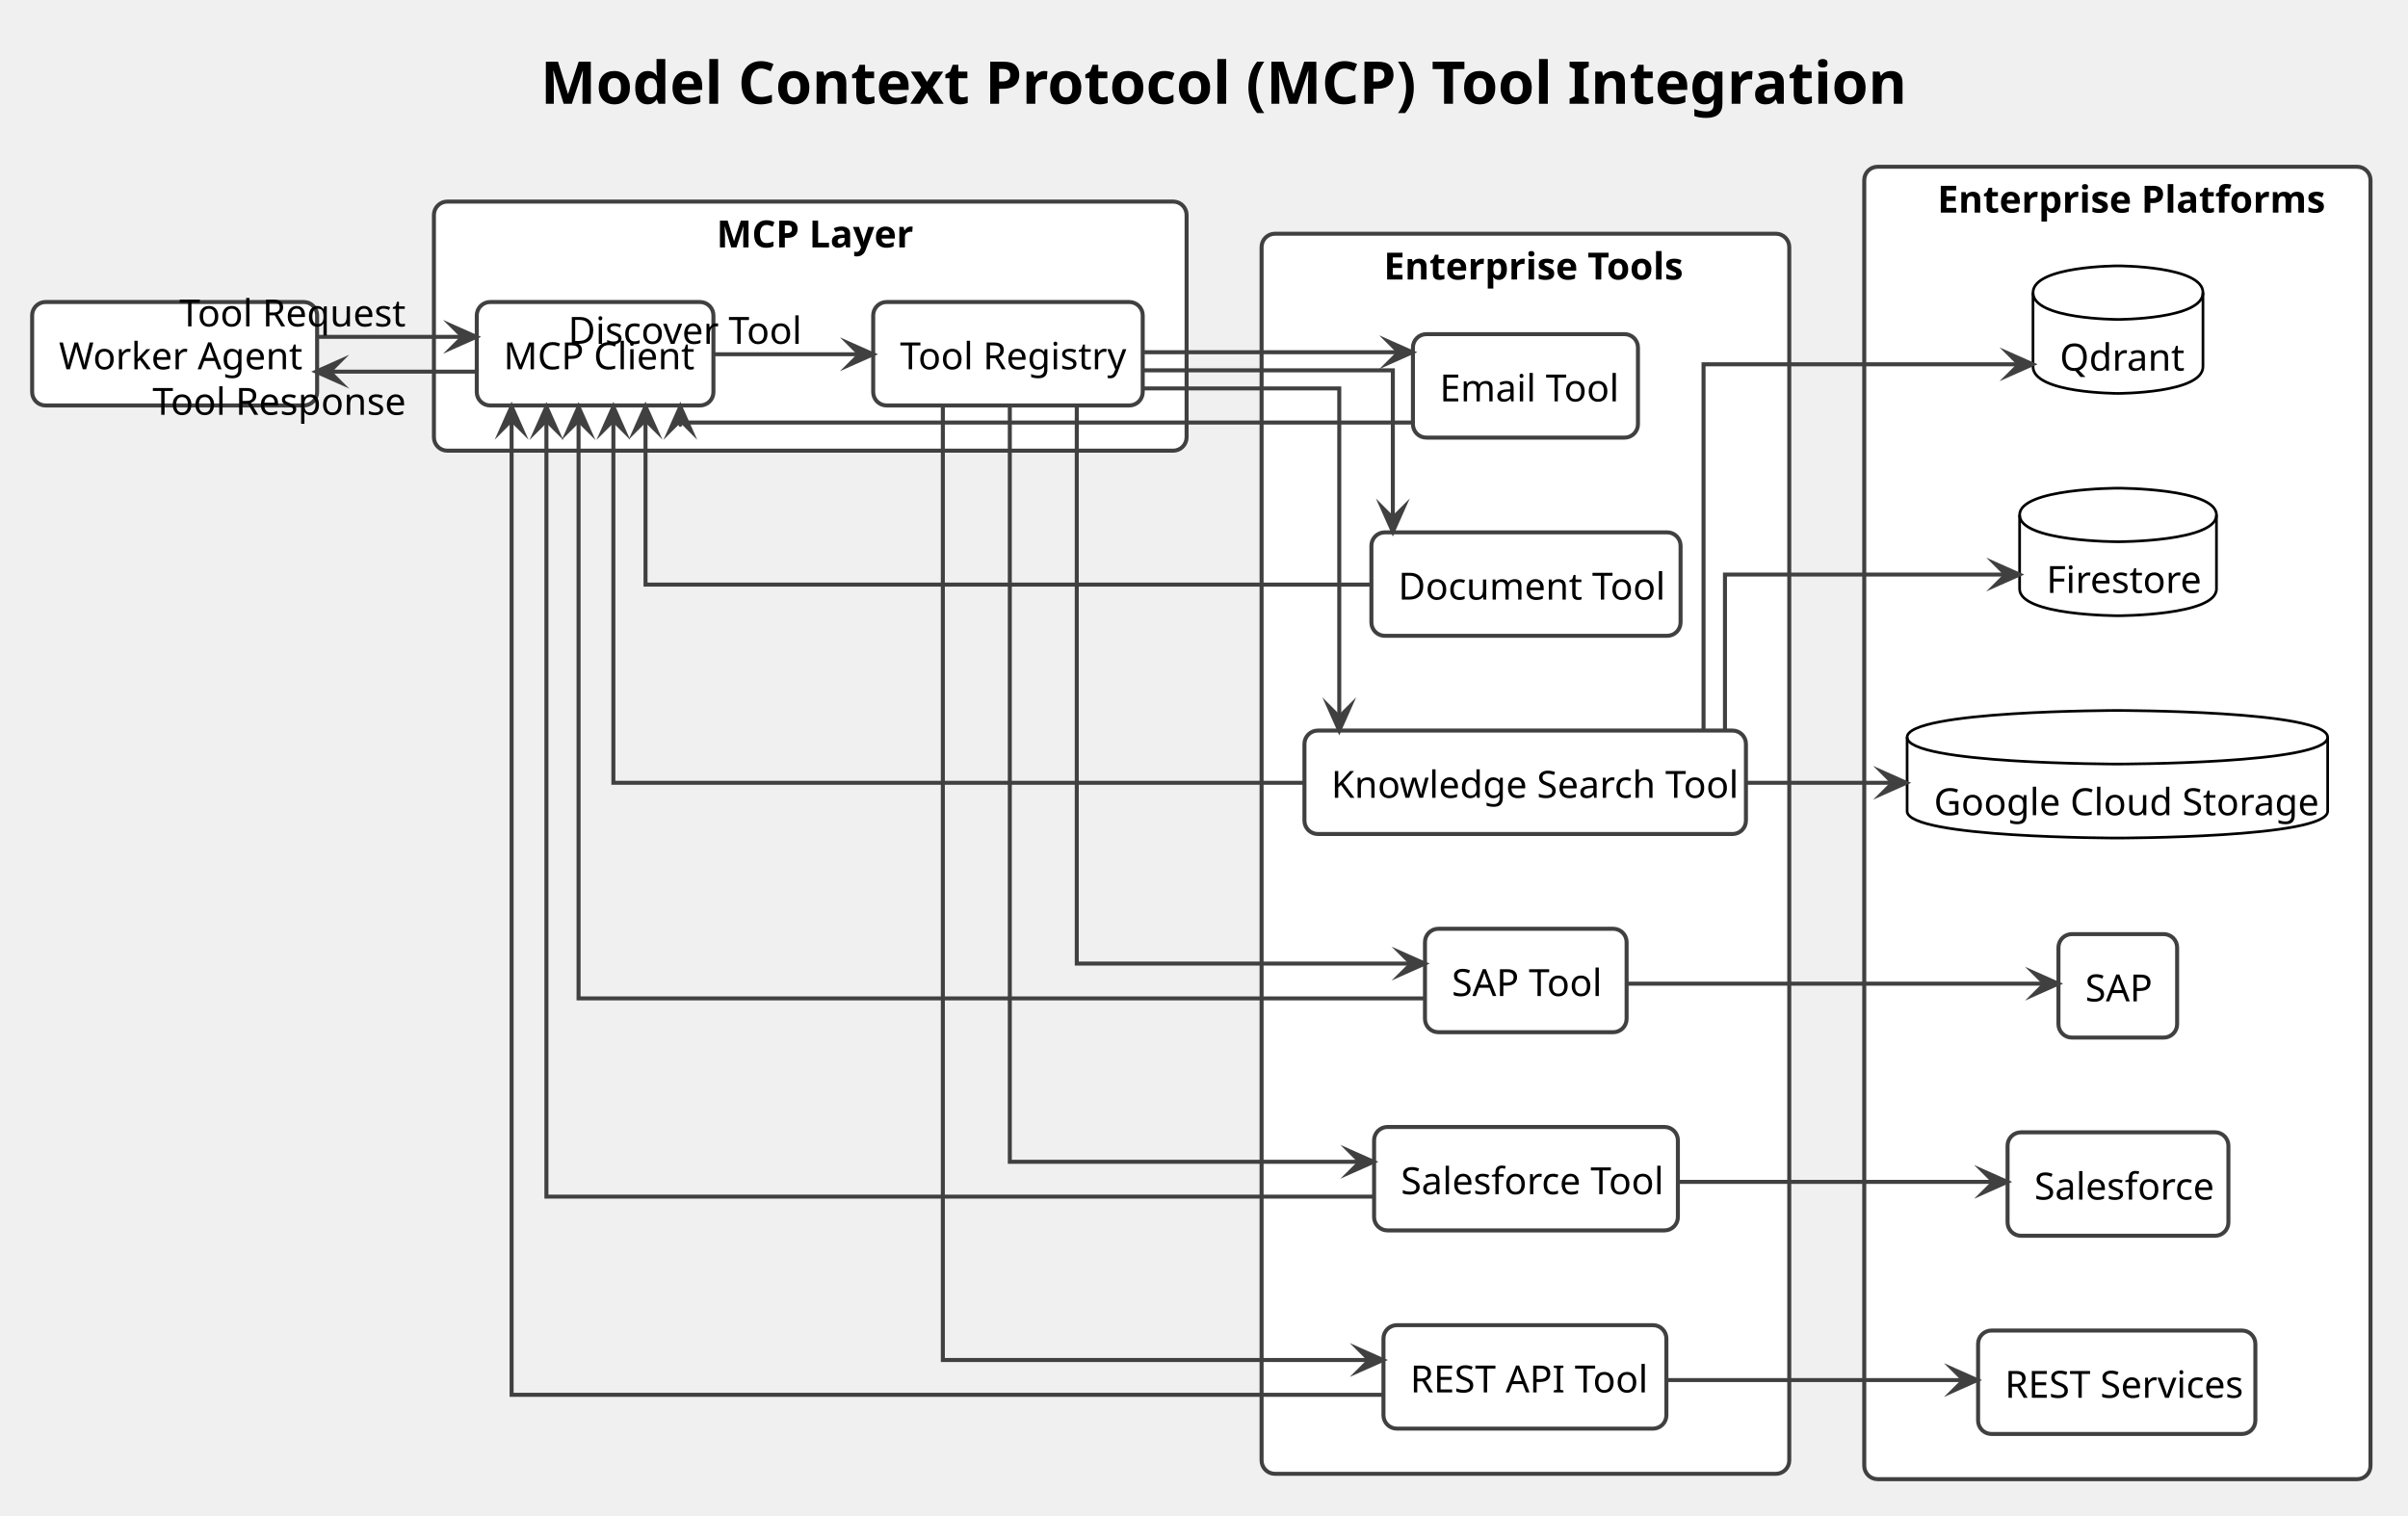
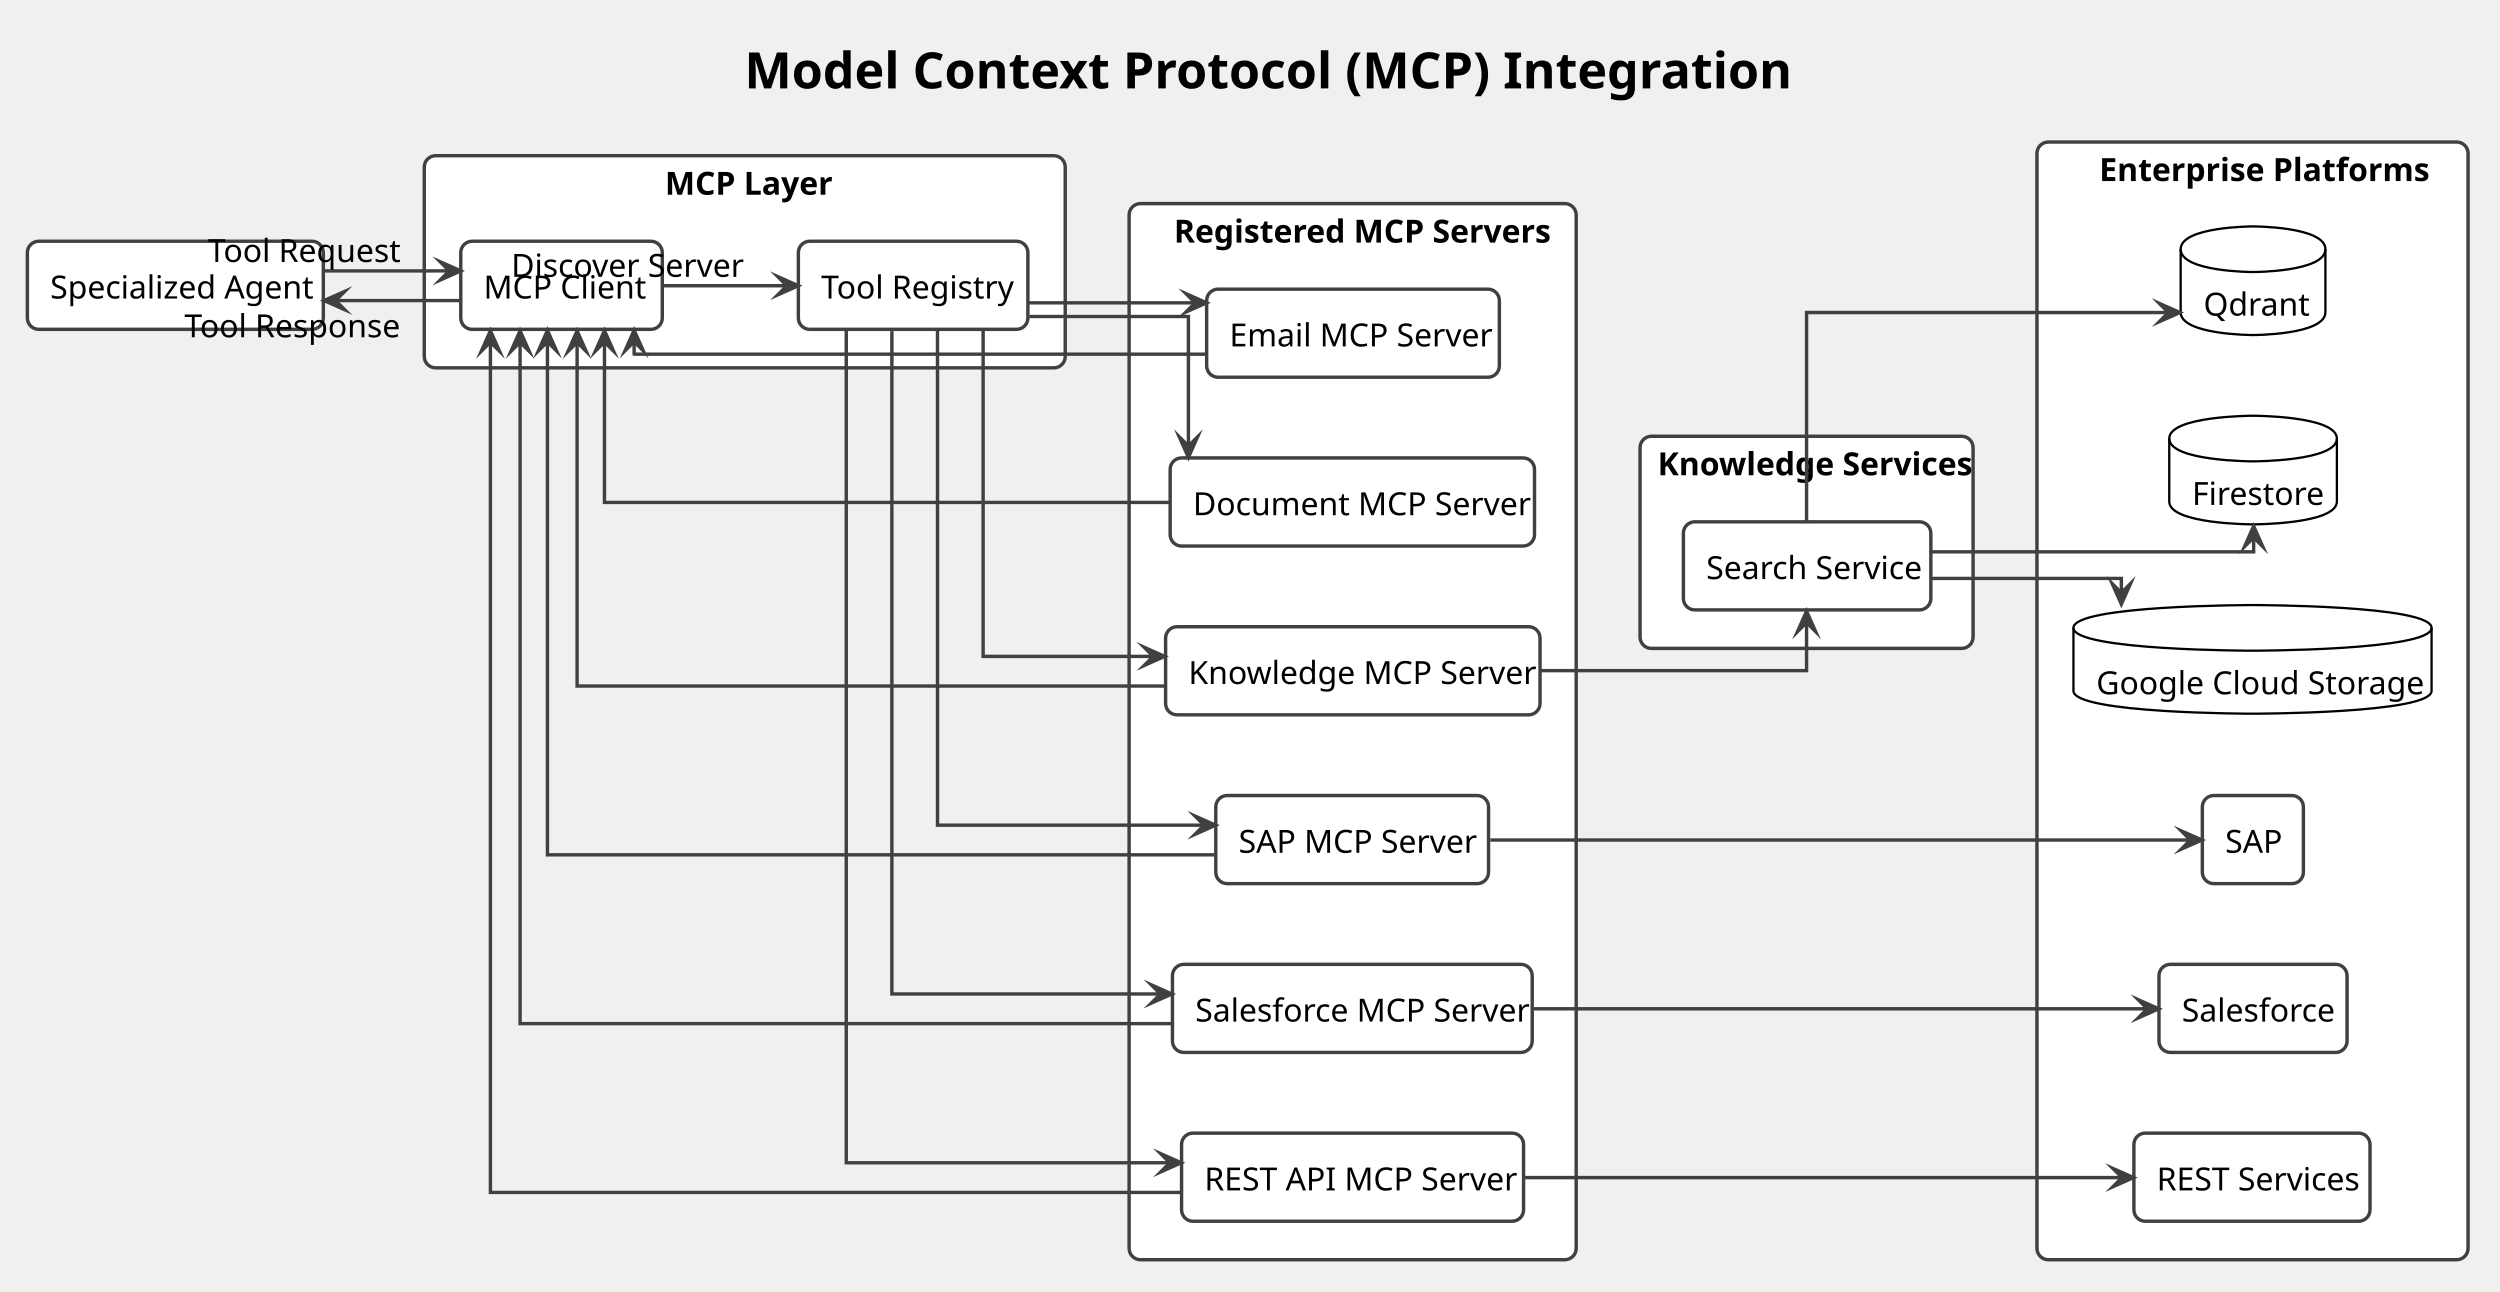
- <svg xmlns="http://www.w3.org/2000/svg" contentStyleType="text/css" data-diagram-type="DESCRIPTION" height="566px" preserveAspectRatio="none" style="width:899px;height:566px;background:#FFFFFF;" version="1.1" viewBox="0 0 899 566" width="899px" zoomAndPan="magnify">
+ <svg xmlns="http://www.w3.org/2000/svg" contentStyleType="text/css" data-diagram-type="DESCRIPTION" height="566px" preserveAspectRatio="none" style="width:1096px;height:566px;background:#FFFFFF;" version="1.1" viewBox="0 0 1096 566" width="1096px" zoomAndPan="magnify">
  <defs />
  <g>
-     <g class="title" data-source-line="3">
-       <text fill="#000000" font-family="Segoe UI" font-size="22" font-weight="700" lengthAdjust="spacing" textLength="493.389" x="201.806" y="38.74">Model Context Protocol (MCP) Tool Integration</text>
+     <g class="title" data-source-line="10">
+       <text fill="#000000" font-family="Segoe UI" font-size="22" font-weight="700" lengthAdjust="spacing" textLength="441.278" x="326.361" y="38.74">Model Context Protocol (MCP) Integration</text>
    </g>
-     <g class="cluster" data-qualified-name="MCP Layer" data-source-line="29" id="ent0002">
-       <rect fill="#FFFFFF" height="93" rx="5" ry="5" style="stroke:#404040;stroke-width:1.5;" width="281" x="162" y="75.262" />
-       <text fill="#000000" font-family="Segoe UI" font-size="14" font-weight="700" lengthAdjust="spacing" textLength="69.966" x="267.517" y="92.369">MCP Layer</text>
+     <g class="cluster" data-qualified-name="MCP Layer" data-source-line="42" id="ent0002">
+       <rect fill="#FFFFFF" height="93" rx="5" ry="5" style="stroke:#404040;stroke-width:1.5;" width="281" x="186" y="68.262" />
+       <text fill="#000000" font-family="Segoe UI" font-size="14" font-weight="700" lengthAdjust="spacing" textLength="69.966" x="291.517" y="85.369">MCP Layer</text>
    </g>
-     <g class="cluster" data-qualified-name="Enterprise Tools" data-source-line="37" id="ent0005">
-       <rect fill="#FFFFFF" height="463" rx="5" ry="5" style="stroke:#404040;stroke-width:1.5;" width="197" x="471" y="87.262" />
-       <text fill="#000000" font-family="Segoe UI" font-size="14" font-weight="700" lengthAdjust="spacing" textLength="105.8" x="516.6" y="104.369">Enterprise Tools</text>
+     <g class="cluster" data-qualified-name="Registered MCP Servers" data-source-line="54" id="ent0005">
+       <rect fill="#FFFFFF" height="463" rx="5" ry="5" style="stroke:#404040;stroke-width:1.5;" width="196" x="495" y="89.262" />
+       <text fill="#000000" font-family="Segoe UI" font-size="14" font-weight="700" lengthAdjust="spacing" textLength="156.7" x="514.65" y="106.369">Registered MCP Servers</text>
    </g>
-     <g class="cluster" data-qualified-name="Enterprise Platforms" data-source-line="53" id="ent0012">
-       <rect fill="#FFFFFF" height="490" rx="5" ry="5" style="stroke:#404040;stroke-width:1.5;" width="189" x="696" y="62.262" />
-       <text fill="#000000" font-family="Segoe UI" font-size="14" font-weight="700" lengthAdjust="spacing" textLength="134.381" x="723.31" y="79.369">Enterprise Platforms</text>
+     <g class="cluster" data-qualified-name="Knowledge Services" data-source-line="74" id="ent0012">
+       <rect fill="#FFFFFF" height="93" rx="5" ry="5" style="stroke:#404040;stroke-width:1.5;" width="146" x="719" y="191.262" />
+       <text fill="#000000" font-family="Segoe UI" font-size="14" font-weight="700" lengthAdjust="spacing" textLength="130.614" x="726.693" y="208.369">Knowledge Services</text>
    </g>
-     <g class="entity" data-qualified-name="MCP Layer.MCPClient" data-source-line="31" id="ent0003">
-       <rect fill="#FFFFFF" height="38.621" rx="5" ry="5" style="stroke:#404040;stroke-width:1.5;" width="88.353" x="178" y="112.762" />
-       <text fill="#000000" font-family="Segoe UI" font-size="14" lengthAdjust="spacing" textLength="68.353" x="188" y="137.869">MCP Client</text>
+     <g class="cluster" data-qualified-name="Enterprise Platforms" data-source-line="84" id="ent0014">
+       <rect fill="#FFFFFF" height="490" rx="5" ry="5" style="stroke:#404040;stroke-width:1.5;" width="189" x="893" y="62.262" />
+       <text fill="#000000" font-family="Segoe UI" font-size="14" font-weight="700" lengthAdjust="spacing" textLength="134.381" x="920.31" y="79.369">Enterprise Platforms</text>
    </g>
-     <g class="entity" data-qualified-name="MCP Layer.ToolRegistry" data-source-line="33" id="ent0004">
-       <rect fill="#FFFFFF" height="38.621" rx="5" ry="5" style="stroke:#404040;stroke-width:1.5;" width="100.623" x="326" y="112.762" />
-       <text fill="#000000" font-family="Segoe UI" font-size="14" lengthAdjust="spacing" textLength="80.623" x="336" y="137.869">Tool Registry</text>
+     <g class="entity" data-qualified-name="MCP Layer.MCPClient" data-source-line="44" id="ent0003">
+       <rect fill="#FFFFFF" height="38.621" rx="5" ry="5" style="stroke:#404040;stroke-width:1.5;" width="88.353" x="202" y="105.762" />
+       <text fill="#000000" font-family="Segoe UI" font-size="14" lengthAdjust="spacing" textLength="68.353" x="212" y="130.869">MCP Client</text>
    </g>
-     <g class="entity" data-qualified-name="Enterprise Tools.KnowledgeTool" data-source-line="39" id="ent0006">
-       <rect fill="#FFFFFF" height="38.621" rx="5" ry="5" style="stroke:#404040;stroke-width:1.5;" width="164.826" x="487" y="272.762" />
-       <text fill="#000000" font-family="Segoe UI" font-size="14" lengthAdjust="spacing" textLength="144.826" x="497" y="297.869">Knowledge Search Tool</text>
+     <g class="entity" data-qualified-name="MCP Layer.ToolRegistry" data-source-line="46" id="ent0004">
+       <rect fill="#FFFFFF" height="38.621" rx="5" ry="5" style="stroke:#404040;stroke-width:1.5;" width="100.623" x="350" y="105.762" />
+       <text fill="#000000" font-family="Segoe UI" font-size="14" lengthAdjust="spacing" textLength="80.623" x="360" y="130.869">Tool Registry</text>
    </g>
-     <g class="entity" data-qualified-name="Enterprise Tools.SAPTool" data-source-line="41" id="ent0007">
-       <rect fill="#FFFFFF" height="38.621" rx="5" ry="5" style="stroke:#404040;stroke-width:1.5;" width="75.275" x="532" y="346.762" />
-       <text fill="#000000" font-family="Segoe UI" font-size="14" lengthAdjust="spacing" textLength="55.275" x="542" y="371.869">SAP Tool</text>
+     <g class="entity" data-qualified-name="Registered MCP Servers.KnowledgeMCP" data-source-line="56" id="ent0006">
+       <rect fill="#FFFFFF" height="38.621" rx="5" ry="5" style="stroke:#404040;stroke-width:1.5;" width="164.156" x="511" y="274.762" />
+       <text fill="#000000" font-family="Segoe UI" font-size="14" lengthAdjust="spacing" textLength="144.156" x="521" y="299.869">Knowledge MCP Server</text>
    </g>
-     <g class="entity" data-qualified-name="Enterprise Tools.SalesforceTool" data-source-line="43" id="ent0008">
-       <rect fill="#FFFFFF" height="38.621" rx="5" ry="5" style="stroke:#404040;stroke-width:1.5;" width="113.42" x="513" y="420.762" />
-       <text fill="#000000" font-family="Segoe UI" font-size="14" lengthAdjust="spacing" textLength="93.42" x="523" y="445.869">Salesforce Tool</text>
+     <g class="entity" data-qualified-name="Registered MCP Servers.SAPMCP" data-source-line="58" id="ent0007">
+       <rect fill="#FFFFFF" height="38.621" rx="5" ry="5" style="stroke:#404040;stroke-width:1.5;" width="119.579" x="533" y="348.762" />
+       <text fill="#000000" font-family="Segoe UI" font-size="14" lengthAdjust="spacing" textLength="99.579" x="543" y="373.869">SAP MCP Server</text>
    </g>
-     <g class="entity" data-qualified-name="Enterprise Tools.RestTool" data-source-line="45" id="ent0009">
-       <rect fill="#FFFFFF" height="38.621" rx="5" ry="5" style="stroke:#404040;stroke-width:1.5;" width="105.627" x="516.5" y="494.762" />
-       <text fill="#000000" font-family="Segoe UI" font-size="14" lengthAdjust="spacing" textLength="85.627" x="526.5" y="519.869">REST API Tool</text>
+     <g class="entity" data-qualified-name="Registered MCP Servers.SalesforceMCP" data-source-line="60" id="ent0008">
+       <rect fill="#FFFFFF" height="38.621" rx="5" ry="5" style="stroke:#404040;stroke-width:1.5;" width="157.724" x="514" y="422.762" />
+       <text fill="#000000" font-family="Segoe UI" font-size="14" lengthAdjust="spacing" textLength="137.724" x="524" y="447.869">Salesforce MCP Server</text>
    </g>
-     <g class="entity" data-qualified-name="Enterprise Tools.EmailTool" data-source-line="47" id="ent0010">
-       <rect fill="#FFFFFF" height="38.621" rx="5" ry="5" style="stroke:#404040;stroke-width:1.5;" width="84.012" x="527.5" y="124.762" />
-       <text fill="#000000" font-family="Segoe UI" font-size="14" lengthAdjust="spacing" textLength="64.012" x="537.5" y="149.869">Email Tool</text>
+     <g class="entity" data-qualified-name="Registered MCP Servers.RestMCP" data-source-line="62" id="ent0009">
+       <rect fill="#FFFFFF" height="38.621" rx="5" ry="5" style="stroke:#404040;stroke-width:1.5;" width="149.931" x="518" y="496.762" />
+       <text fill="#000000" font-family="Segoe UI" font-size="14" lengthAdjust="spacing" textLength="129.931" x="528" y="521.869">REST API MCP Server</text>
    </g>
-     <g class="entity" data-qualified-name="Enterprise Tools.DocumentTool" data-source-line="49" id="ent0011">
-       <rect fill="#FFFFFF" height="38.621" rx="5" ry="5" style="stroke:#404040;stroke-width:1.5;" width="115.423" x="512" y="198.762" />
-       <text fill="#000000" font-family="Segoe UI" font-size="14" lengthAdjust="spacing" textLength="95.423" x="522" y="223.869">Document Tool</text>
+     <g class="entity" data-qualified-name="Registered MCP Servers.EmailMCP" data-source-line="64" id="ent0010">
+       <rect fill="#FFFFFF" height="38.621" rx="5" ry="5" style="stroke:#404040;stroke-width:1.5;" width="128.315" x="529" y="126.762" />
+       <text fill="#000000" font-family="Segoe UI" font-size="14" lengthAdjust="spacing" textLength="108.315" x="539" y="151.869">Email MCP Server</text>
    </g>
-     <g class="entity" data-qualified-name="Enterprise Platforms.Qdrant" data-source-line="55" id="ent0013">
-       <path d="M759,109.262 C759,99.262 790.728,99.262 790.728,99.262 C790.728,99.262 822.456,99.262 822.456,109.262 L822.456,136.883 C822.456,146.883 790.728,146.883 790.728,146.883 C790.728,146.883 759,146.883 759,136.883 L759,109.262" fill="#FFFFFF" style="stroke:#000000;stroke-width:1;" />
-       <path d="M759,109.262 C759,119.262 790.728,119.262 790.728,119.262 C790.728,119.262 822.456,119.262 822.456,109.262" fill="none" style="stroke:#000000;stroke-width:1;" />
-       <text fill="#000000" font-family="Segoe UI" font-size="14" lengthAdjust="spacing" textLength="43.456" x="769" y="138.369">Qdrant</text>
+     <g class="entity" data-qualified-name="Registered MCP Servers.DocumentMCP" data-source-line="66" id="ent0011">
+       <rect fill="#FFFFFF" height="38.621" rx="5" ry="5" style="stroke:#404040;stroke-width:1.5;" width="159.727" x="513" y="200.762" />
+       <text fill="#000000" font-family="Segoe UI" font-size="14" lengthAdjust="spacing" textLength="139.727" x="523" y="225.869">Document MCP Server</text>
    </g>
-     <g class="entity" data-qualified-name="Enterprise Platforms.Firestore" data-source-line="57" id="ent0014">
-       <path d="M754,192.262 C754,182.262 790.746,182.262 790.746,182.262 C790.746,182.262 827.491,182.262 827.491,192.262 L827.491,219.883 C827.491,229.883 790.746,229.883 790.746,229.883 C790.746,229.883 754,229.883 754,219.883 L754,192.262" fill="#FFFFFF" style="stroke:#000000;stroke-width:1;" />
-       <path d="M754,192.262 C754,202.262 790.746,202.262 790.746,202.262 C790.746,202.262 827.491,202.262 827.491,192.262" fill="none" style="stroke:#000000;stroke-width:1;" />
-       <text fill="#000000" font-family="Segoe UI" font-size="14" lengthAdjust="spacing" textLength="53.491" x="764" y="221.369">Firestore</text>
+     <g class="entity" data-qualified-name="Knowledge Services.Search" data-source-line="76" id="ent0013">
+       <rect fill="#FFFFFF" height="38.621" rx="5" ry="5" style="stroke:#404040;stroke-width:1.5;" width="108.484" x="738" y="228.762" />
+       <text fill="#000000" font-family="Segoe UI" font-size="14" lengthAdjust="spacing" textLength="88.484" x="748" y="253.869">Search Service</text>
    </g>
-     <g class="entity" data-qualified-name="Enterprise Platforms.GCS" data-source-line="59" id="ent0015">
-       <path d="M712,275.262 C712,265.262 790.503,265.262 790.503,265.262 C790.503,265.262 869.006,265.262 869.006,275.262 L869.006,302.883 C869.006,312.883 790.503,312.883 790.503,312.883 C790.503,312.883 712,312.883 712,302.883 L712,275.262" fill="#FFFFFF" style="stroke:#000000;stroke-width:1;" />
-       <path d="M712,275.262 C712,285.262 790.503,285.262 790.503,285.262 C790.503,285.262 869.006,285.262 869.006,275.262" fill="none" style="stroke:#000000;stroke-width:1;" />
-       <text fill="#000000" font-family="Segoe UI" font-size="14" lengthAdjust="spacing" textLength="137.006" x="722" y="304.369">Google Cloud Storage</text>
+     <g class="entity" data-qualified-name="Enterprise Platforms.Qdrant" data-source-line="86" id="ent0015">
+       <path d="M956,109.262 C956,99.262 987.728,99.262 987.728,99.262 C987.728,99.262 1019.456,99.262 1019.456,109.262 L1019.456,136.883 C1019.456,146.883 987.728,146.883 987.728,146.883 C987.728,146.883 956,146.883 956,136.883 L956,109.262" fill="#FFFFFF" style="stroke:#000000;stroke-width:1;" />
+       <path d="M956,109.262 C956,119.262 987.728,119.262 987.728,119.262 C987.728,119.262 1019.456,119.262 1019.456,109.262" fill="none" style="stroke:#000000;stroke-width:1;" />
+       <text fill="#000000" font-family="Segoe UI" font-size="14" lengthAdjust="spacing" textLength="43.456" x="966" y="138.369">Qdrant</text>
    </g>
-     <g class="entity" data-qualified-name="Enterprise Platforms.SAP" data-source-line="61" id="ent0016">
-       <rect fill="#FFFFFF" height="38.621" rx="5" ry="5" style="stroke:#404040;stroke-width:1.5;" width="44.309" x="768.5" y="348.762" />
-       <text fill="#000000" font-family="Segoe UI" font-size="14" lengthAdjust="spacing" textLength="24.309" x="778.5" y="373.869">SAP</text>
+     <g class="entity" data-qualified-name="Enterprise Platforms.Firestore" data-source-line="88" id="ent0016">
+       <path d="M951,192.262 C951,182.262 987.746,182.262 987.746,182.262 C987.746,182.262 1024.491,182.262 1024.491,192.262 L1024.491,219.883 C1024.491,229.883 987.746,229.883 987.746,229.883 C987.746,229.883 951,229.883 951,219.883 L951,192.262" fill="#FFFFFF" style="stroke:#000000;stroke-width:1;" />
+       <path d="M951,192.262 C951,202.262 987.746,202.262 987.746,202.262 C987.746,202.262 1024.491,202.262 1024.491,192.262" fill="none" style="stroke:#000000;stroke-width:1;" />
+       <text fill="#000000" font-family="Segoe UI" font-size="14" lengthAdjust="spacing" textLength="53.491" x="961" y="221.369">Firestore</text>
    </g>
-     <g class="entity" data-qualified-name="Enterprise Platforms.Salesforce" data-source-line="63" id="ent0017">
-       <rect fill="#FFFFFF" height="38.621" rx="5" ry="5" style="stroke:#404040;stroke-width:1.5;" width="82.453" x="749.5" y="422.762" />
-       <text fill="#000000" font-family="Segoe UI" font-size="14" lengthAdjust="spacing" textLength="62.453" x="759.5" y="447.869">Salesforce</text>
+     <g class="entity" data-qualified-name="Enterprise Platforms.GCS" data-source-line="90" id="ent0017">
+       <path d="M909,275.262 C909,265.262 987.503,265.262 987.503,265.262 C987.503,265.262 1066.006,265.262 1066.006,275.262 L1066.006,302.883 C1066.006,312.883 987.503,312.883 987.503,312.883 C987.503,312.883 909,312.883 909,302.883 L909,275.262" fill="#FFFFFF" style="stroke:#000000;stroke-width:1;" />
+       <path d="M909,275.262 C909,285.262 987.503,285.262 987.503,285.262 C987.503,285.262 1066.006,285.262 1066.006,275.262" fill="none" style="stroke:#000000;stroke-width:1;" />
+       <text fill="#000000" font-family="Segoe UI" font-size="14" lengthAdjust="spacing" textLength="137.006" x="919" y="304.369">Google Cloud Storage</text>
    </g>
-     <g class="entity" data-qualified-name="Enterprise Platforms.RestServices" data-source-line="65" id="ent0018">
-       <rect fill="#FFFFFF" height="38.621" rx="5" ry="5" style="stroke:#404040;stroke-width:1.5;" width="103.515" x="738.5" y="496.762" />
-       <text fill="#000000" font-family="Segoe UI" font-size="14" lengthAdjust="spacing" textLength="83.515" x="748.5" y="521.869">REST Services</text>
+     <g class="entity" data-qualified-name="Enterprise Platforms.SAP" data-source-line="92" id="ent0018">
+       <rect fill="#FFFFFF" height="38.621" rx="5" ry="5" style="stroke:#404040;stroke-width:1.5;" width="44.309" x="965.5" y="348.762" />
+       <text fill="#000000" font-family="Segoe UI" font-size="14" lengthAdjust="spacing" textLength="24.309" x="975.5" y="373.869">SAP</text>
    </g>
-     <g class="entity" data-qualified-name="Worker" data-source-line="27" id="ent0001">
-       <rect fill="#FFFFFF" height="38.621" rx="5" ry="5" style="stroke:#404040;stroke-width:1.5;" width="106.393" x="12" y="112.762" />
-       <text fill="#000000" font-family="Segoe UI" font-size="14" lengthAdjust="spacing" textLength="86.393" x="22" y="137.869">Worker Agent</text>
+     <g class="entity" data-qualified-name="Enterprise Platforms.Salesforce" data-source-line="94" id="ent0019">
+       <rect fill="#FFFFFF" height="38.621" rx="5" ry="5" style="stroke:#404040;stroke-width:1.5;" width="82.453" x="946.5" y="422.762" />
+       <text fill="#000000" font-family="Segoe UI" font-size="14" lengthAdjust="spacing" textLength="62.453" x="956.5" y="447.869">Salesforce</text>
    </g>
-     <g class="link" data-entity-1="ent0001" data-entity-2="ent0003" data-link-type="dependency" data-source-line="69" id="lnk19">
-       <path d="M118.15,125.762 C137.55,125.762 154.25,125.762 172.78,125.762" fill="none" id="Worker-to-MCPClient" style="stroke:#404040;stroke-width:1.5;" />
-       <polygon fill="#404040" points="177.78,125.762,168.78,121.762,172.78,125.762,168.78,129.762,177.78,125.762" style="stroke:#404040;stroke-width:1.5;stroke-linejoin:miter;stroke-miterlimit:10;" />
-       <text fill="#000000" font-family="Segoe UI" font-size="14" lengthAdjust="spacing" textLength="80.835" x="66.97" y="121.869">Tool Request</text>
+     <g class="entity" data-qualified-name="Enterprise Platforms.RestServices" data-source-line="96" id="ent0020">
+       <rect fill="#FFFFFF" height="38.621" rx="5" ry="5" style="stroke:#404040;stroke-width:1.5;" width="103.515" x="935.5" y="496.762" />
+       <text fill="#000000" font-family="Segoe UI" font-size="14" lengthAdjust="spacing" textLength="83.515" x="945.5" y="521.869">REST Services</text>
    </g>
-     <g class="link" data-entity-1="ent0003" data-entity-2="ent0001" data-link-type="dependency" data-source-line="102" id="lnk39">
-       <path d="M177.85,138.762 C159.26,138.762 142.46,138.762 123.01,138.762" fill="none" id="MCPClient-to-Worker" style="stroke:#404040;stroke-width:1.5;" />
-       <polygon fill="#404040" points="118.01,138.762,127.01,142.762,123.01,138.762,127.01,134.762,118.01,138.762" style="stroke:#404040;stroke-width:1.5;stroke-linejoin:miter;stroke-miterlimit:10;" />
-       <text fill="#000000" font-family="Segoe UI" font-size="14" lengthAdjust="spacing" textLength="90.221" x="56.93" y="154.869">Tool Response</text>
+     <g class="entity" data-qualified-name="Agent" data-source-line="36" id="ent0001">
+       <rect fill="#FFFFFF" height="38.621" rx="5" ry="5" style="stroke:#404040;stroke-width:1.5;" width="129.744" x="12" y="105.762" />
+       <text fill="#000000" font-family="Segoe UI" font-size="14" lengthAdjust="spacing" textLength="109.744" x="22" y="130.869">Specialized Agent</text>
    </g>
-     <g class="link" data-entity-1="ent0003" data-entity-2="ent0004" data-link-type="dependency" data-source-line="71" id="lnk20">
-       <path d="M266.27,132.262 C284.91,132.262 301.7,132.262 320.96,132.262" fill="none" id="MCPClient-to-ToolRegistry" style="stroke:#404040;stroke-width:1.5;" />
-       <polygon fill="#404040" points="325.96,132.262,316.96,128.262,320.96,132.262,316.96,136.262,325.96,132.262" style="stroke:#404040;stroke-width:1.5;stroke-linejoin:miter;stroke-miterlimit:10;" />
-       <text fill="#000000" font-family="Segoe UI" font-size="14" lengthAdjust="spacing" textLength="83.679" x="212.12" y="128.369">Discover Tool</text>
+     <g class="link" data-entity-1="ent0001" data-entity-2="ent0003" data-link-type="dependency" data-source-line="104" id="lnk21">
+       <path d="M142.34,118.762 C162.31,118.762 178.79,118.762 196.98,118.762" fill="none" id="Agent-to-MCPClient" style="stroke:#404040;stroke-width:1.5;" />
+       <polygon fill="#404040" points="201.98,118.762,192.98,114.762,196.98,118.762,192.98,122.762,201.98,118.762" style="stroke:#404040;stroke-width:1.5;stroke-linejoin:miter;stroke-miterlimit:10;" />
+       <text fill="#000000" font-family="Segoe UI" font-size="14" lengthAdjust="spacing" textLength="80.835" x="91.16" y="114.869">Tool Request</text>
    </g>
-     <g class="link" data-entity-1="ent0004" data-entity-2="ent0006" data-link-type="dependency" data-source-line="73" id="lnk21">
-       <path d="M427.09,145.012 C461.19,145.012 500,145.012 500,145.012 C500,145.012 500,227.652 500,267.712" fill="none" id="ToolRegistry-to-KnowledgeTool" style="stroke:#404040;stroke-width:1.5;" />
-       <polygon fill="#404040" points="500,272.712,504,263.712,500,267.712,496,263.712,500,272.712" style="stroke:#404040;stroke-width:1.5;stroke-linejoin:miter;stroke-miterlimit:10;" />
+     <g class="link" data-entity-1="ent0003" data-entity-2="ent0001" data-link-type="dependency" data-source-line="134" id="lnk42">
+       <path d="M201.6,131.762 C183.41,131.762 166.99,131.762 147.09,131.762" fill="none" id="MCPClient-to-Agent" style="stroke:#404040;stroke-width:1.5;" />
+       <polygon fill="#404040" points="142.09,131.762,151.09,135.762,147.09,131.762,151.09,127.762,142.09,131.762" style="stroke:#404040;stroke-width:1.5;stroke-linejoin:miter;stroke-miterlimit:10;" />
+       <text fill="#000000" font-family="Segoe UI" font-size="14" lengthAdjust="spacing" textLength="90.221" x="80.84" y="147.869">Tool Response</text>
    </g>
-     <g class="link" data-entity-1="ent0004" data-entity-2="ent0007" data-link-type="dependency" data-source-line="75" id="lnk22">
-       <path d="M402,152.052 C402,207.402 402,359.762 402,359.762 C402,359.762 477.53,359.762 526.91,359.762" fill="none" id="ToolRegistry-to-SAPTool" style="stroke:#404040;stroke-width:1.5;" />
-       <polygon fill="#404040" points="531.91,359.762,522.91,355.762,526.91,359.762,522.91,363.762,531.91,359.762" style="stroke:#404040;stroke-width:1.5;stroke-linejoin:miter;stroke-miterlimit:10;" />
+     <g class="link" data-entity-1="ent0003" data-entity-2="ent0004" data-link-type="dependency" data-source-line="106" id="lnk22">
+       <path d="M290.27,125.262 C308.91,125.262 325.7,125.262 344.96,125.262" fill="none" id="MCPClient-to-ToolRegistry" style="stroke:#404040;stroke-width:1.5;" />
+       <polygon fill="#404040" points="349.96,125.262,340.96,121.262,344.96,125.262,340.96,129.262,349.96,125.262" style="stroke:#404040;stroke-width:1.5;stroke-linejoin:miter;stroke-miterlimit:10;" />
+       <text fill="#000000" font-family="Segoe UI" font-size="14" lengthAdjust="spacing" textLength="95.067" x="224.12" y="121.369">Discover Server</text>
    </g>
-     <g class="link" data-entity-1="ent0004" data-entity-2="ent0008" data-link-type="dependency" data-source-line="77" id="lnk23">
-       <path d="M377,152.042 C377,219.122 377,433.762 377,433.762 C377,433.762 451,433.762 507.78,433.762" fill="none" id="ToolRegistry-to-SalesforceTool" style="stroke:#404040;stroke-width:1.5;" />
-       <polygon fill="#404040" points="512.78,433.762,503.78,429.762,507.78,433.762,503.78,437.762,512.78,433.762" style="stroke:#404040;stroke-width:1.5;stroke-linejoin:miter;stroke-miterlimit:10;" />
+     <g class="link" data-entity-1="ent0004" data-entity-2="ent0006" data-link-type="dependency" data-source-line="108" id="lnk23">
+       <path d="M431,144.862 C431,188.082 431,287.762 431,287.762 C431,287.762 465.56,287.762 505.58,287.762" fill="none" id="ToolRegistry-to-KnowledgeMCP" style="stroke:#404040;stroke-width:1.5;" />
+       <polygon fill="#404040" points="510.58,287.762,501.58,283.762,505.58,287.762,501.58,291.762,510.58,287.762" style="stroke:#404040;stroke-width:1.5;stroke-linejoin:miter;stroke-miterlimit:10;" />
    </g>
-     <g class="link" data-entity-1="ent0004" data-entity-2="ent0009" data-link-type="dependency" data-source-line="79" id="lnk24">
-       <path d="M352,151.922 C352,229.182 352,507.762 352,507.762 C352,507.762 446.9,507.762 511.29,507.762" fill="none" id="ToolRegistry-to-RestTool" style="stroke:#404040;stroke-width:1.5;" />
-       <polygon fill="#404040" points="516.29,507.762,507.29,503.762,511.29,507.762,507.29,511.762,516.29,507.762" style="stroke:#404040;stroke-width:1.5;stroke-linejoin:miter;stroke-miterlimit:10;" />
+     <g class="link" data-entity-1="ent0004" data-entity-2="ent0007" data-link-type="dependency" data-source-line="109" id="lnk24">
+       <path d="M411,145.022 C411,201.862 411,361.762 411,361.762 C411,361.762 474.89,361.762 527.9,361.762" fill="none" id="ToolRegistry-to-SAPMCP" style="stroke:#404040;stroke-width:1.5;" />
+       <polygon fill="#404040" points="532.9,361.762,523.9,357.762,527.9,361.762,523.9,365.762,532.9,361.762" style="stroke:#404040;stroke-width:1.5;stroke-linejoin:miter;stroke-miterlimit:10;" />
    </g>
-     <g class="link" data-entity-1="ent0004" data-entity-2="ent0010" data-link-type="dependency" data-source-line="81" id="lnk25">
-       <path d="M427.21,131.512 C458.37,131.512 492.82,131.512 522.28,131.512" fill="none" id="ToolRegistry-to-EmailTool" style="stroke:#404040;stroke-width:1.5;" />
-       <polygon fill="#404040" points="527.28,131.512,518.28,127.512,522.28,131.512,518.28,135.512,527.28,131.512" style="stroke:#404040;stroke-width:1.5;stroke-linejoin:miter;stroke-miterlimit:10;" />
+     <g class="link" data-entity-1="ent0004" data-entity-2="ent0008" data-link-type="dependency" data-source-line="110" id="lnk25">
+       <path d="M391,145.162 C391,213.692 391,435.762 391,435.762 C391,435.762 452.15,435.762 508.74,435.762" fill="none" id="ToolRegistry-to-SalesforceMCP" style="stroke:#404040;stroke-width:1.5;" />
+       <polygon fill="#404040" points="513.74,435.762,504.74,431.762,508.74,435.762,504.74,439.762,513.74,435.762" style="stroke:#404040;stroke-width:1.5;stroke-linejoin:miter;stroke-miterlimit:10;" />
    </g>
-     <g class="link" data-entity-1="ent0004" data-entity-2="ent0011" data-link-type="dependency" data-source-line="83" id="lnk26">
-       <path d="M427.09,138.262 C468.41,138.262 520,138.262 520,138.262 C520,138.262 520,169.792 520,193.482" fill="none" id="ToolRegistry-to-DocumentTool" style="stroke:#404040;stroke-width:1.5;" />
-       <polygon fill="#404040" points="520,198.482,524,189.482,520,193.482,516,189.482,520,198.482" style="stroke:#404040;stroke-width:1.5;stroke-linejoin:miter;stroke-miterlimit:10;" />
+     <g class="link" data-entity-1="ent0004" data-entity-2="ent0009" data-link-type="dependency" data-source-line="111" id="lnk26">
+       <path d="M371,144.862 C371,223.212 371,509.762 371,509.762 C371,509.762 448.44,509.762 512.84,509.762" fill="none" id="ToolRegistry-to-RestMCP" style="stroke:#404040;stroke-width:1.5;" />
+       <polygon fill="#404040" points="517.84,509.762,508.84,505.762,512.84,509.762,508.84,513.762,517.84,509.762" style="stroke:#404040;stroke-width:1.5;stroke-linejoin:miter;stroke-miterlimit:10;" />
    </g>
-     <g class="link" data-entity-1="ent0006" data-entity-2="ent0013" data-link-type="dependency" data-source-line="85" id="lnk27">
-       <path d="M636,272.472 C636,230.432 636,136.012 636,136.012 C636,136.012 708.66,136.012 753.86,136.012" fill="none" id="KnowledgeTool-to-Qdrant" style="stroke:#404040;stroke-width:1.5;" />
-       <polygon fill="#404040" points="758.86,136.012,749.86,132.012,753.86,136.012,749.86,140.012,758.86,136.012" style="stroke:#404040;stroke-width:1.5;stroke-linejoin:miter;stroke-miterlimit:10;" />
+     <g class="link" data-entity-1="ent0004" data-entity-2="ent0010" data-link-type="dependency" data-source-line="112" id="lnk27">
+       <path d="M451.08,132.762 C474.92,132.762 498.62,132.762 523.96,132.762" fill="none" id="ToolRegistry-to-EmailMCP" style="stroke:#404040;stroke-width:1.5;" />
+       <polygon fill="#404040" points="528.96,132.762,519.96,128.762,523.96,132.762,519.96,136.762,528.96,132.762" style="stroke:#404040;stroke-width:1.5;stroke-linejoin:miter;stroke-miterlimit:10;" />
    </g>
-     <g class="link" data-entity-1="ent0006" data-entity-2="ent0014" data-link-type="dependency" data-source-line="86" id="lnk28">
-       <path d="M644,272.642 C644,249.612 644,214.512 644,214.512 C644,214.512 705.52,214.512 748.91,214.512" fill="none" id="KnowledgeTool-to-Firestore" style="stroke:#404040;stroke-width:1.5;" />
-       <polygon fill="#404040" points="753.91,214.512,744.91,210.512,748.91,214.512,744.91,218.512,753.91,214.512" style="stroke:#404040;stroke-width:1.5;stroke-linejoin:miter;stroke-miterlimit:10;" />
+     <g class="link" data-entity-1="ent0004" data-entity-2="ent0011" data-link-type="dependency" data-source-line="113" id="lnk28">
+       <path d="M451.25,138.762 C484.19,138.762 521,138.762 521,138.762 C521,138.762 521,171.412 521,195.532" fill="none" id="ToolRegistry-to-DocumentMCP" style="stroke:#404040;stroke-width:1.5;" />
+       <polygon fill="#404040" points="521,200.532,525,191.532,521,195.532,517,191.532,521,200.532" style="stroke:#404040;stroke-width:1.5;stroke-linejoin:miter;stroke-miterlimit:10;" />
    </g>
-     <g class="link" data-entity-1="ent0006" data-entity-2="ent0015" data-link-type="dependency" data-source-line="87" id="lnk29">
-       <path d="M652.11,292.262 C671.6,292.262 687.33,292.262 706.66,292.262" fill="none" id="KnowledgeTool-to-GCS" style="stroke:#404040;stroke-width:1.5;" />
-       <polygon fill="#404040" points="711.66,292.262,702.66,288.262,706.66,292.262,702.66,296.262,711.66,292.262" style="stroke:#404040;stroke-width:1.5;stroke-linejoin:miter;stroke-miterlimit:10;" />
+     <g class="link" data-entity-1="ent0006" data-entity-2="ent0013" data-link-type="dependency" data-source-line="115" id="lnk29">
+       <path d="M675.09,294.012 C729.91,294.012 792,294.012 792,294.012 C792,294.012 792,285.332 792,272.932" fill="none" id="KnowledgeMCP-to-Search" style="stroke:#404040;stroke-width:1.5;" />
+       <polygon fill="#404040" points="792,267.932,788,276.932,792,272.932,796,276.932,792,267.932" style="stroke:#404040;stroke-width:1.5;stroke-linejoin:miter;stroke-miterlimit:10;" />
    </g>
-     <g class="link" data-entity-1="ent0007" data-entity-2="ent0016" data-link-type="dependency" data-source-line="89" id="lnk30">
-       <path d="M607.24,367.262 C653.59,367.262 725.7,367.262 763.39,367.262" fill="none" id="SAPTool-to-SAP" style="stroke:#404040;stroke-width:1.5;" />
-       <polygon fill="#404040" points="768.39,367.262,759.39,363.262,763.39,367.262,759.39,371.262,768.39,367.262" style="stroke:#404040;stroke-width:1.5;stroke-linejoin:miter;stroke-miterlimit:10;" />
+     <g class="link" data-entity-1="ent0013" data-entity-2="ent0015" data-link-type="dependency" data-source-line="117" id="lnk30">
+       <path d="M792,228.632 C792,196.692 792,137.012 792,137.012 C792,137.012 895.26,137.012 950.65,137.012" fill="none" id="Search-to-Qdrant" style="stroke:#404040;stroke-width:1.5;" />
+       <polygon fill="#404040" points="955.65,137.012,946.65,133.012,950.65,137.012,946.65,141.012,955.65,137.012" style="stroke:#404040;stroke-width:1.5;stroke-linejoin:miter;stroke-miterlimit:10;" />
    </g>
-     <g class="link" data-entity-1="ent0008" data-entity-2="ent0017" data-link-type="dependency" data-source-line="91" id="lnk31">
-       <path d="M626.13,441.262 C664.62,441.262 709.66,441.262 744.37,441.262" fill="none" id="SalesforceTool-to-Salesforce" style="stroke:#404040;stroke-width:1.5;" />
-       <polygon fill="#404040" points="749.37,441.262,740.37,437.262,744.37,441.262,740.37,445.262,749.37,441.262" style="stroke:#404040;stroke-width:1.5;stroke-linejoin:miter;stroke-miterlimit:10;" />
+     <g class="link" data-entity-1="ent0013" data-entity-2="ent0016" data-link-type="dependency" data-source-line="118" id="lnk31">
+       <path d="M846.08,241.932 C904.09,241.932 988,241.932 988,241.932 C988,241.932 988,241.912 988,235.642" fill="none" id="Search-to-Firestore" style="stroke:#404040;stroke-width:1.5;" />
+       <polygon fill="#404040" points="988,230.642,984,239.642,988,235.642,992,239.642,988,230.642" style="stroke:#404040;stroke-width:1.5;stroke-linejoin:miter;stroke-miterlimit:10;" />
    </g>
-     <g class="link" data-entity-1="ent0009" data-entity-2="ent0018" data-link-type="dependency" data-source-line="93" id="lnk32">
-       <path d="M622.72,515.262 C657.71,515.262 698.3,515.262 733.13,515.262" fill="none" id="RestTool-to-RestServices" style="stroke:#404040;stroke-width:1.5;" />
-       <polygon fill="#404040" points="738.13,515.262,729.13,511.262,733.13,515.262,729.13,519.262,738.13,515.262" style="stroke:#404040;stroke-width:1.5;stroke-linejoin:miter;stroke-miterlimit:10;" />
+     <g class="link" data-entity-1="ent0013" data-entity-2="ent0017" data-link-type="dependency" data-source-line="119" id="lnk32">
+       <path d="M846.15,253.592 C884.81,253.592 930,253.592 930,253.592 C930,253.592 930,253.612 930,259.882" fill="none" id="Search-to-GCS" style="stroke:#404040;stroke-width:1.5;" />
+       <polygon fill="#404040" points="930,264.882,934,255.882,930,259.882,926,255.882,930,264.882" style="stroke:#404040;stroke-width:1.5;stroke-linejoin:miter;stroke-miterlimit:10;" />
    </g>
-     <g class="link" data-entity-1="ent0006" data-entity-2="ent0003" data-link-type="dependency" data-source-line="95" id="lnk33">
-       <path d="M486.64,292.262 C385.85,292.262 229,292.262 229,292.262 C229,292.262 229,199.602 229,156.882" fill="none" id="KnowledgeTool-to-MCPClient" style="stroke:#404040;stroke-width:1.5;" />
-       <polygon fill="#404040" points="229,151.882,225,160.882,229,156.882,233,160.882,229,151.882" style="stroke:#404040;stroke-width:1.5;stroke-linejoin:miter;stroke-miterlimit:10;" />
+     <g class="link" data-entity-1="ent0007" data-entity-2="ent0018" data-link-type="dependency" data-source-line="121" id="lnk33">
+       <path d="M653.35,368.262 C742.7,368.262 901.03,368.262 960.28,368.262" fill="none" id="SAPMCP-to-SAP" style="stroke:#404040;stroke-width:1.5;" />
+       <polygon fill="#404040" points="965.28,368.262,956.28,364.262,960.28,368.262,956.28,372.262,965.28,368.262" style="stroke:#404040;stroke-width:1.5;stroke-linejoin:miter;stroke-miterlimit:10;" />
    </g>
-     <g class="link" data-entity-1="ent0007" data-entity-2="ent0003" data-link-type="dependency" data-source-line="96" id="lnk34">
-       <path d="M531.67,372.762 C440.48,372.762 216,372.762 216,372.762 C216,372.762 216,214.382 216,156.942" fill="none" id="SAPTool-to-MCPClient" style="stroke:#404040;stroke-width:1.5;" />
-       <polygon fill="#404040" points="216,151.942,212,160.942,216,156.942,220,160.942,216,151.942" style="stroke:#404040;stroke-width:1.5;stroke-linejoin:miter;stroke-miterlimit:10;" />
+     <g class="link" data-entity-1="ent0008" data-entity-2="ent0019" data-link-type="dependency" data-source-line="123" id="lnk34">
+       <path d="M672.36,442.262 C755.16,442.262 876.74,442.262 941.39,442.262" fill="none" id="SalesforceMCP-to-Salesforce" style="stroke:#404040;stroke-width:1.5;" />
+       <polygon fill="#404040" points="946.39,442.262,937.39,438.262,941.39,442.262,937.39,446.262,946.39,442.262" style="stroke:#404040;stroke-width:1.5;stroke-linejoin:miter;stroke-miterlimit:10;" />
    </g>
-     <g class="link" data-entity-1="ent0008" data-entity-2="ent0003" data-link-type="dependency" data-source-line="97" id="lnk35">
-       <path d="M512.79,446.762 C410.13,446.762 204,446.762 204,446.762 C204,446.762 204,225.792 204,156.932" fill="none" id="SalesforceTool-to-MCPClient" style="stroke:#404040;stroke-width:1.5;" />
-       <polygon fill="#404040" points="204,151.932,200,160.932,204,156.932,208,160.932,204,151.932" style="stroke:#404040;stroke-width:1.5;stroke-linejoin:miter;stroke-miterlimit:10;" />
+     <g class="link" data-entity-1="ent0009" data-entity-2="ent0020" data-link-type="dependency" data-source-line="125" id="lnk35">
+       <path d="M668.13,516.262 C746.38,516.262 861.89,516.262 930.31,516.262" fill="none" id="RestMCP-to-RestServices" style="stroke:#404040;stroke-width:1.5;" />
+       <polygon fill="#404040" points="935.31,516.262,926.31,512.262,930.31,516.262,926.31,520.262,935.31,516.262" style="stroke:#404040;stroke-width:1.5;stroke-linejoin:miter;stroke-miterlimit:10;" />
    </g>
-     <g class="link" data-entity-1="ent0009" data-entity-2="ent0003" data-link-type="dependency" data-source-line="98" id="lnk36">
-       <path d="M516.47,520.762 C412.3,520.762 191,520.762 191,520.762 C191,520.762 191,235.572 191,156.792" fill="none" id="RestTool-to-MCPClient" style="stroke:#404040;stroke-width:1.5;" />
-       <polygon fill="#404040" points="191,151.792,187,160.792,191,156.792,195,160.792,191,151.792" style="stroke:#404040;stroke-width:1.5;stroke-linejoin:miter;stroke-miterlimit:10;" />
+     <g class="link" data-entity-1="ent0006" data-entity-2="ent0003" data-link-type="dependency" data-source-line="127" id="lnk36">
+       <path d="M510.7,300.762 C410.07,300.762 253,300.762 253,300.762 C253,300.762 253,195.952 253,150.052" fill="none" id="KnowledgeMCP-to-MCPClient" style="stroke:#404040;stroke-width:1.5;" />
+       <polygon fill="#404040" points="253,145.052,249,154.052,253,150.052,257,154.052,253,145.052" style="stroke:#404040;stroke-width:1.5;stroke-linejoin:miter;stroke-miterlimit:10;" />
    </g>
-     <g class="link" data-entity-1="ent0010" data-entity-2="ent0003" data-link-type="dependency" data-source-line="99" id="lnk37">
-       <path d="M527.28,157.762 C441.31,157.762 254,157.762 254,157.762 C254,157.762 254,160.272 254,156.852" fill="none" id="EmailTool-to-MCPClient" style="stroke:#404040;stroke-width:1.5;" />
-       <polygon fill="#404040" points="254,151.852,250,160.852,254,156.852,258,160.852,254,151.852" style="stroke:#404040;stroke-width:1.5;stroke-linejoin:miter;stroke-miterlimit:10;" />
+     <g class="link" data-entity-1="ent0007" data-entity-2="ent0003" data-link-type="dependency" data-source-line="128" id="lnk37">
+       <path d="M532.72,374.762 C431.9,374.762 240,374.762 240,374.762 C240,374.762 240,208.662 240,149.842" fill="none" id="SAPMCP-to-MCPClient" style="stroke:#404040;stroke-width:1.5;" />
+       <polygon fill="#404040" points="240,144.842,236,153.842,240,149.842,244,153.842,240,144.842" style="stroke:#404040;stroke-width:1.5;stroke-linejoin:miter;stroke-miterlimit:10;" />
    </g>
-     <g class="link" data-entity-1="ent0011" data-entity-2="ent0003" data-link-type="dependency" data-source-line="100" id="lnk38">
-       <path d="M511.9,218.262 C417.69,218.262 241,218.262 241,218.262 C241,218.262 241,182.152 241,156.772" fill="none" id="DocumentTool-to-MCPClient" style="stroke:#404040;stroke-width:1.5;" />
-       <polygon fill="#404040" points="241,151.772,237,160.772,241,156.772,245,160.772,241,151.772" style="stroke:#404040;stroke-width:1.5;stroke-linejoin:miter;stroke-miterlimit:10;" />
+     <g class="link" data-entity-1="ent0008" data-entity-2="ent0003" data-link-type="dependency" data-source-line="129" id="lnk38">
+       <path d="M513.8,448.762 C406.45,448.762 228,448.762 228,448.762 C228,448.762 228,220.252 228,150.012" fill="none" id="SalesforceMCP-to-MCPClient" style="stroke:#404040;stroke-width:1.5;" />
+       <polygon fill="#404040" points="228,145.012,224,154.012,228,150.012,232,154.012,228,145.012" style="stroke:#404040;stroke-width:1.5;stroke-linejoin:miter;stroke-miterlimit:10;" />
+     </g>
+     <g class="link" data-entity-1="ent0009" data-entity-2="ent0003" data-link-type="dependency" data-source-line="130" id="lnk39">
+       <path d="M517.87,522.762 C407.63,522.762 215,522.762 215,522.762 C215,522.762 215,230.182 215,149.972" fill="none" id="RestMCP-to-MCPClient" style="stroke:#404040;stroke-width:1.5;" />
+       <polygon fill="#404040" points="215,144.972,211,153.972,215,149.972,219,153.972,215,144.972" style="stroke:#404040;stroke-width:1.5;stroke-linejoin:miter;stroke-miterlimit:10;" />
+     </g>
+     <g class="link" data-entity-1="ent0010" data-entity-2="ent0003" data-link-type="dependency" data-source-line="131" id="lnk40">
+       <path d="M528.88,155.262 C436.77,155.262 278,155.262 278,155.262 C278,155.262 278,155.502 278,149.772" fill="none" id="EmailMCP-to-MCPClient" style="stroke:#404040;stroke-width:1.5;" />
+       <polygon fill="#404040" points="278,144.772,274,153.772,278,149.772,282,153.772,278,144.772" style="stroke:#404040;stroke-width:1.5;stroke-linejoin:miter;stroke-miterlimit:10;" />
+     </g>
+     <g class="link" data-entity-1="ent0011" data-entity-2="ent0003" data-link-type="dependency" data-source-line="132" id="lnk41">
+       <path d="M512.76,220.262 C415.66,220.262 265,220.262 265,220.262 C265,220.262 265,177.772 265,149.942" fill="none" id="DocumentMCP-to-MCPClient" style="stroke:#404040;stroke-width:1.5;" />
+       <polygon fill="#404040" points="265,144.942,261,153.942,265,149.942,269,153.942,265,144.942" style="stroke:#404040;stroke-width:1.5;stroke-linejoin:miter;stroke-miterlimit:10;" />
    </g>
  </g>
</svg>
